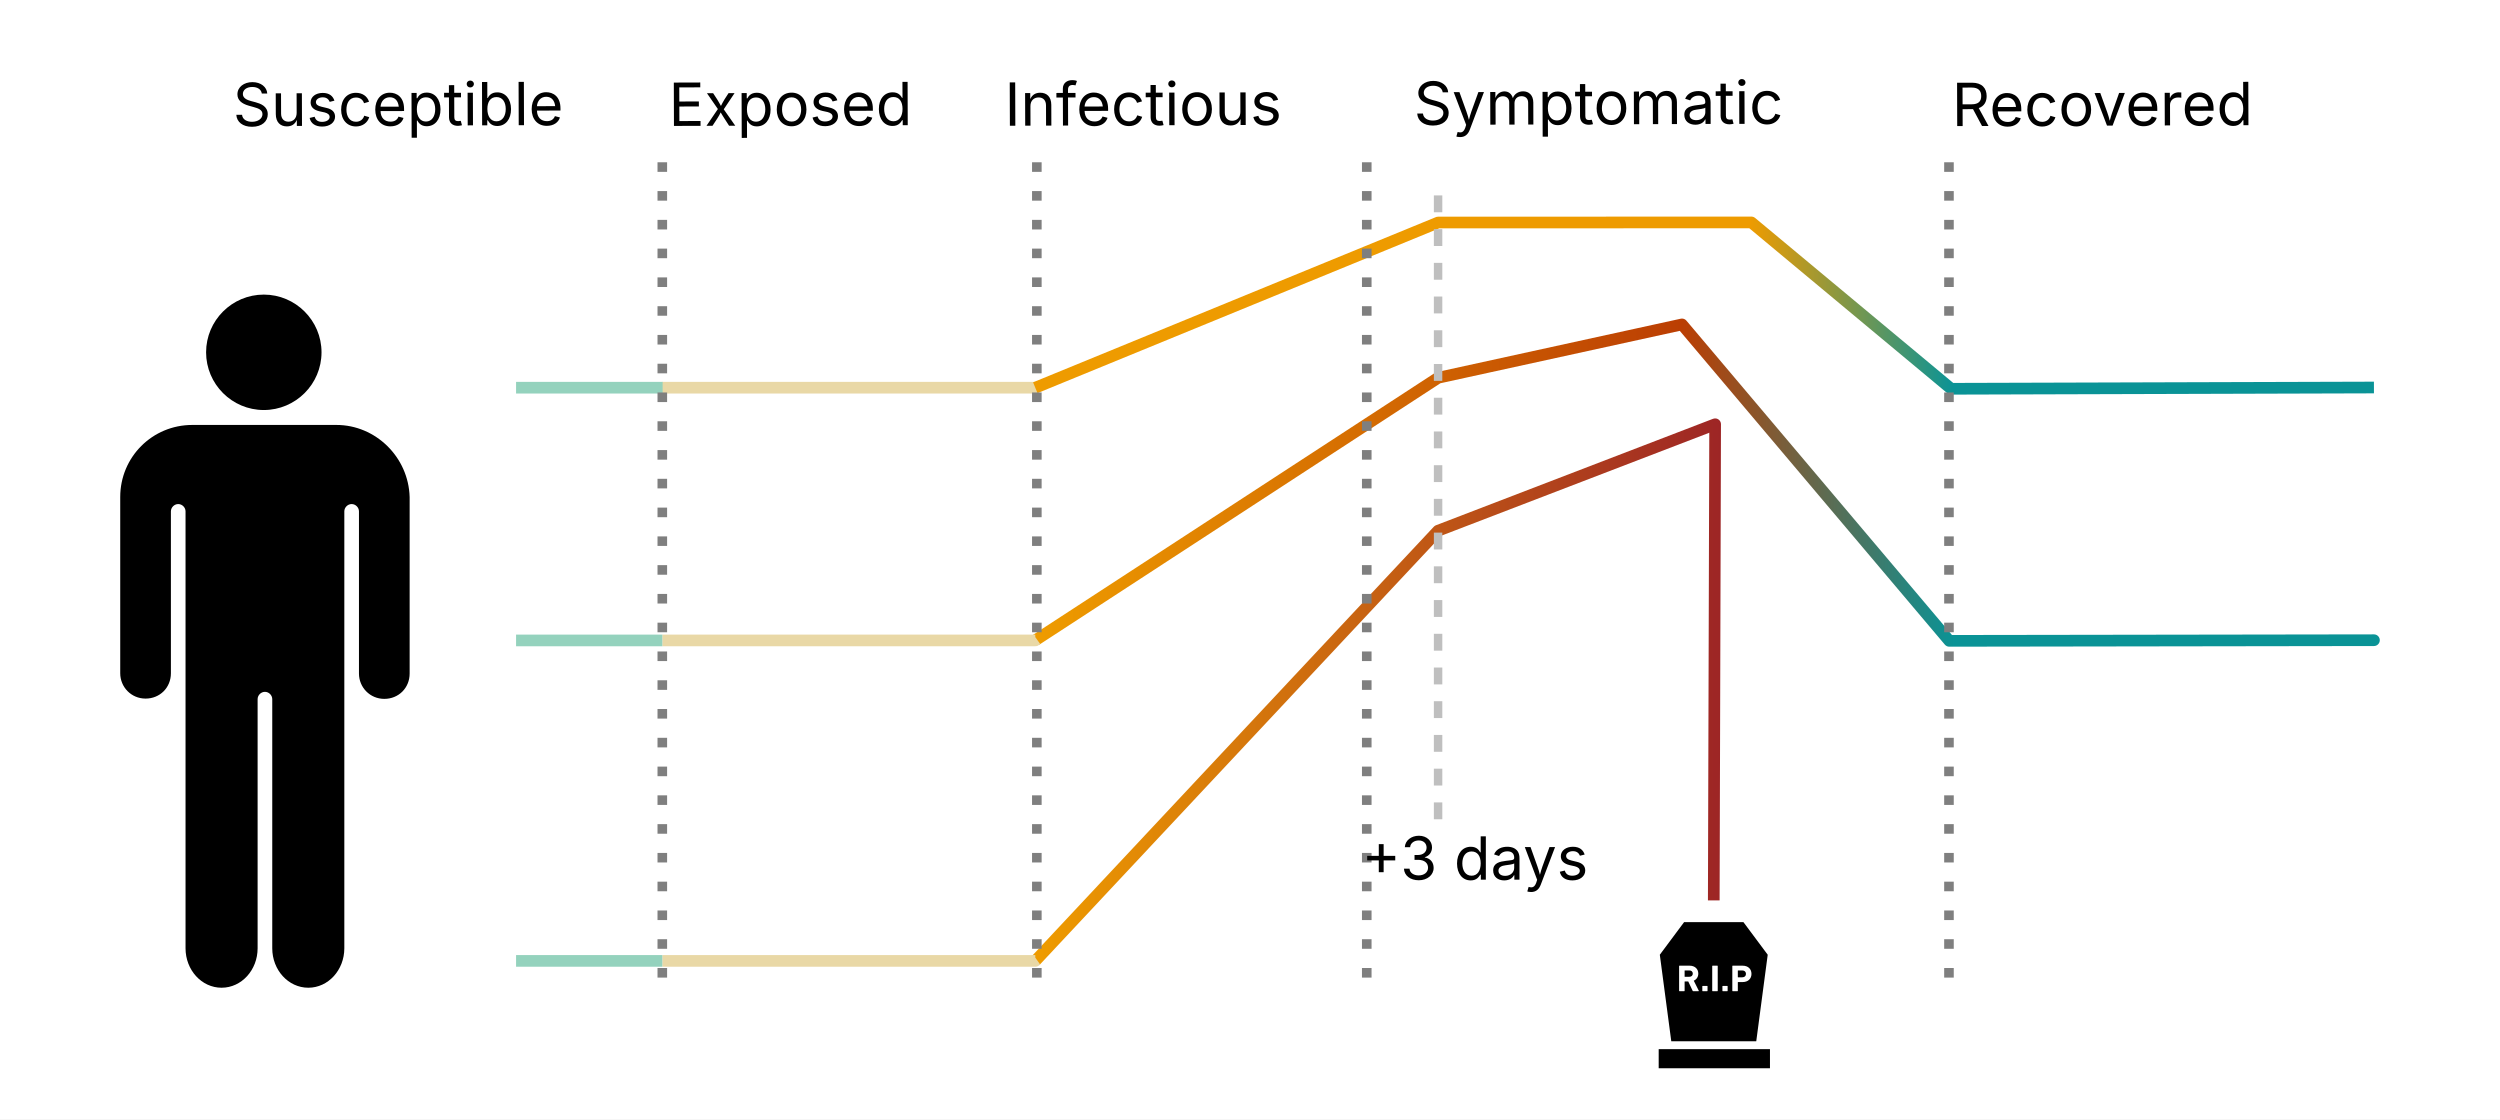
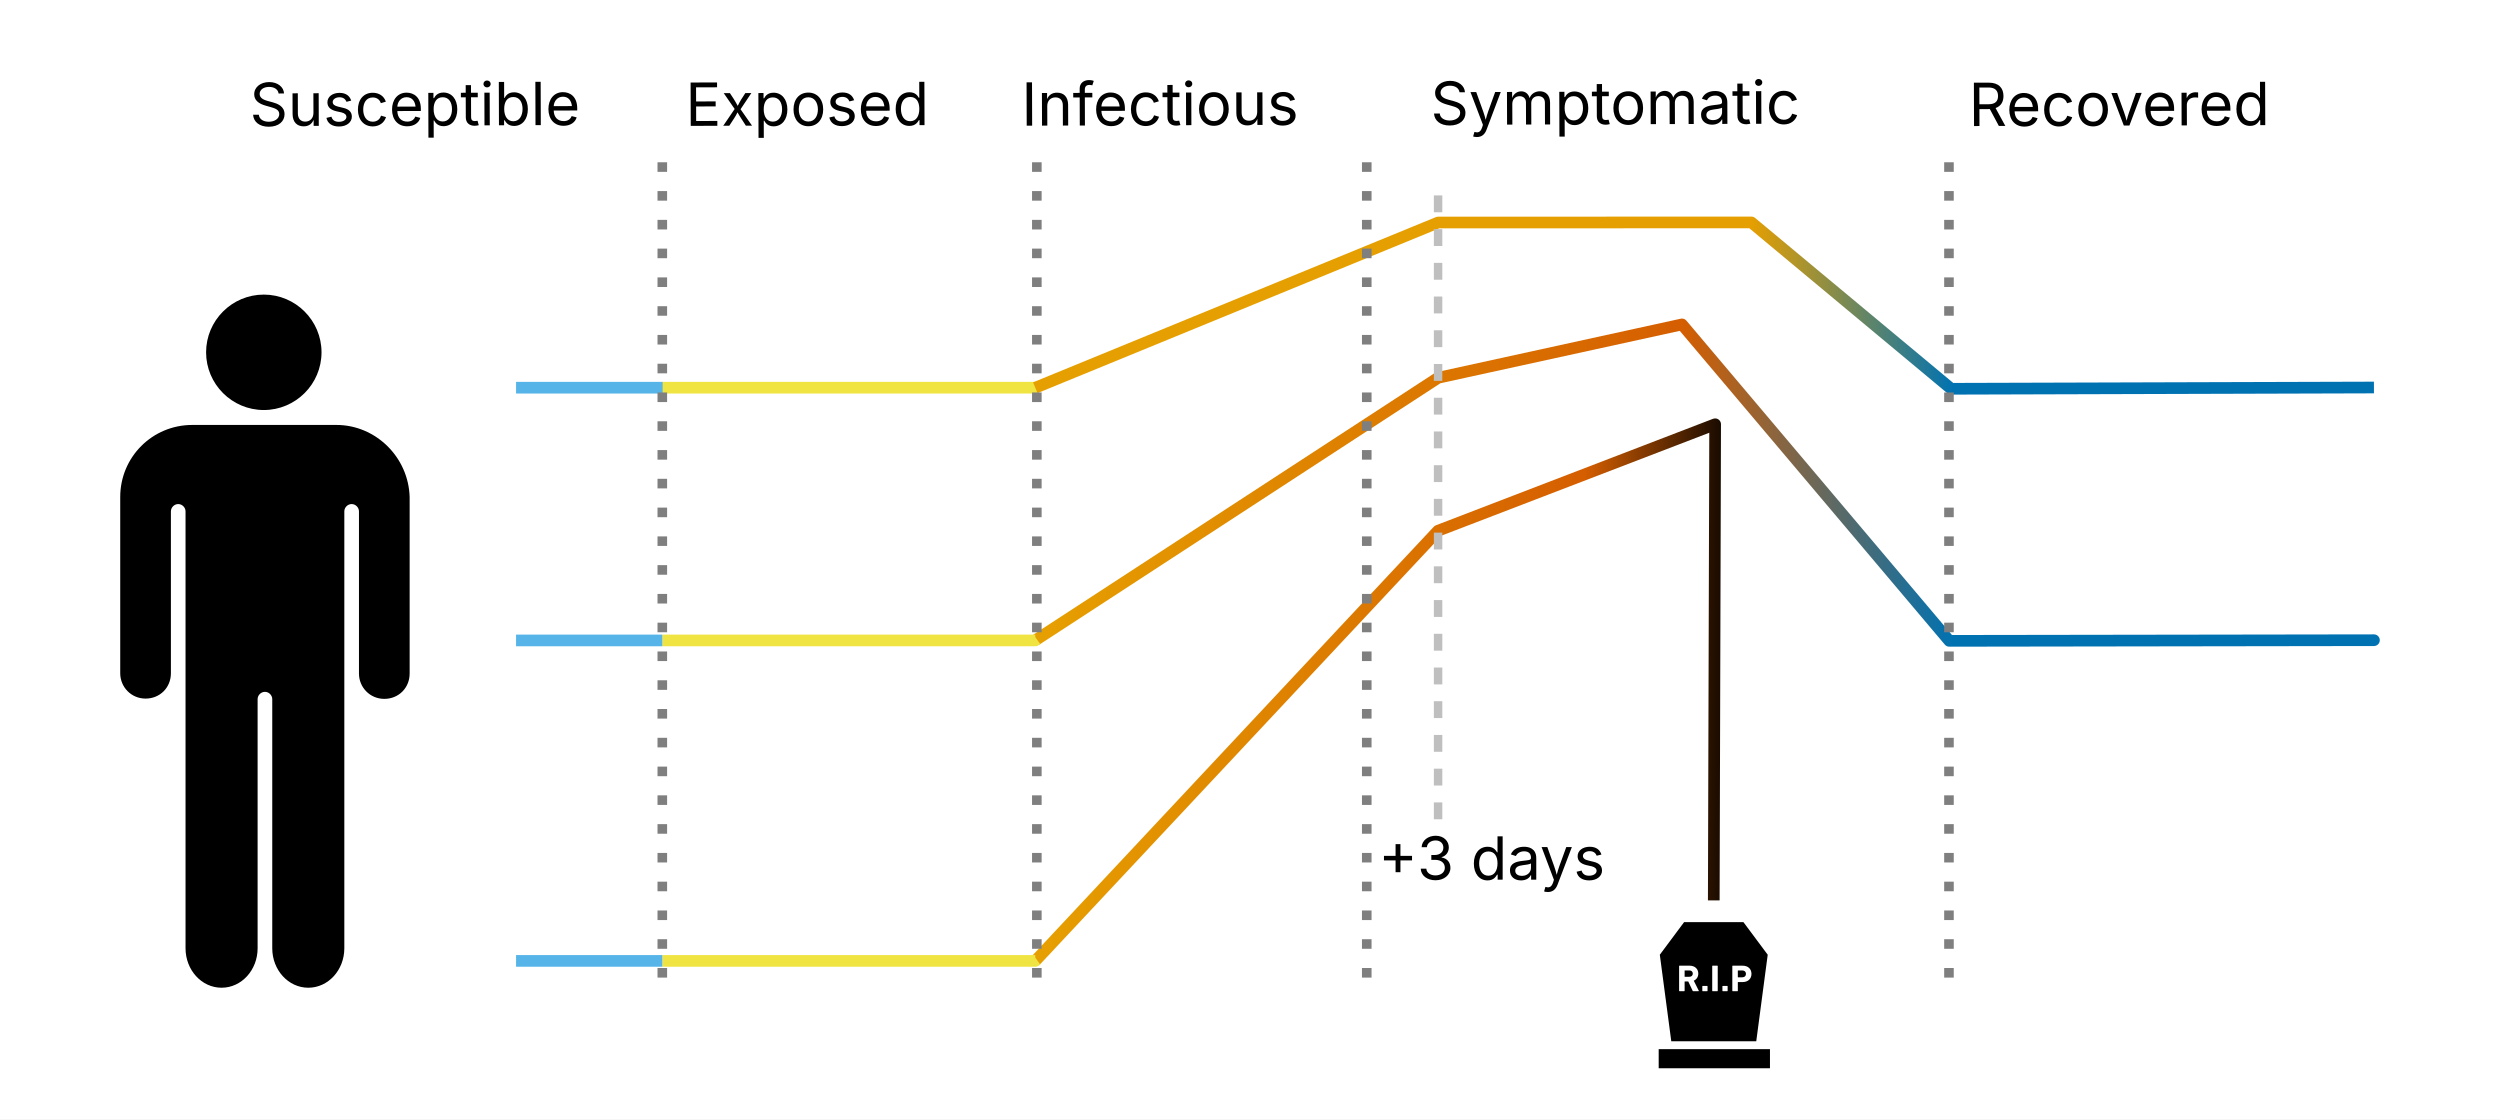
<svg xmlns="http://www.w3.org/2000/svg" xmlns:xlink="http://www.w3.org/1999/xlink" width="265.851mm" height="119.035mm" viewBox="0 0 265.851 119.035" version="1.1" id="svg1" xml:space="preserve">
  <defs id="defs1">
    <linearGradient id="linearGradient3">
-       <stop style="stop-color:#ee9b00;stop-opacity:1;" offset="0.534" id="stop3" />
-       <stop style="stop-color:#0a9396;stop-opacity:1;" offset="0.686" id="stop4" />
+       <stop style="stop-color:#e69f00;stop-opacity:1;" offset="0.534" id="stop3" />
+       <stop style="stop-color:#0072b2;stop-opacity:1;" offset="0.686" id="stop4" />
    </linearGradient>
    <linearGradient id="linearGradient15">
-       <stop style="stop-color:#ee9b00;stop-opacity:1;" offset="0" id="stop15" />
-       <stop style="stop-color:#9b2226;stop-opacity:1;" offset="1" id="stop16" />
+       <stop style="stop-color:#e69f00;stop-opacity:1;" offset="0" id="stop15" />
+       <stop style="stop-color:#d55e00;stop-opacity:1;" offset="0.779" id="stop1" />
+       <stop style="stop-color:#000000;stop-opacity:1;" offset="1" id="stop16" />
    </linearGradient>
    <linearGradient id="linearGradient11">
-       <stop style="stop-color:#ee9b00;stop-opacity:1;" offset="0" id="stop11" />
-       <stop style="stop-color:#bb3e03;stop-opacity:1;" offset="0.48" id="stop13" />
-       <stop style="stop-color:#0a9396;stop-opacity:1;" offset="0.685" id="stop12" />
+       <stop style="stop-color:#e69f00;stop-opacity:1;" offset="0" id="stop11" />
+       <stop style="stop-color:#d55e00;stop-opacity:1;" offset="0.48" id="stop13" />
+       <stop style="stop-color:#0072b2;stop-opacity:1;" offset="0.685" id="stop12" />
    </linearGradient>
    <linearGradient xlink:href="#linearGradient11" id="linearGradient12" x1="182.366" y1="50.939" x2="324.044" y2="50.939" gradientUnits="userSpaceOnUse" gradientTransform="translate(163.6405,17.71597)" />
    <linearGradient xlink:href="#linearGradient15" id="linearGradient16" x1="182.153" y1="80.999" x2="256.541" y2="80.999" gradientUnits="userSpaceOnUse" gradientTransform="translate(163.6405,17.71597)" />
    <linearGradient xlink:href="#linearGradient3" id="linearGradient4" x1="345.331" y1="45.91" x2="487.684" y2="45.91" gradientUnits="userSpaceOnUse" />
  </defs>
  <g id="layer1" transform="translate(-235.2384,-13.41208)">
-     <g id="g2">
-       <rect style="fill:#ffffff;stroke:none;stroke-width:0.357;stroke-linejoin:round;stroke-miterlimit:10" id="rect1" width="265.851" height="119.035" x="235.238" y="13.412" />
-       <path id="path2-1" style="fill:none;fill-opacity:1;stroke:url(#linearGradient12);stroke-width:1.241;stroke-linecap:round;stroke-linejoin:round;stroke-miterlimit:10;stroke-dasharray:none" d="m 345.496,81.397 42.669,-27.81 25.934,-5.677 28.428,33.651 45.158,-0.07" />
-       <path id="path4" style="fill:none;fill-opacity:1;stroke:#e9d8a6;stroke-width:1.241;stroke-linecap:round;stroke-linejoin:round;stroke-miterlimit:10;stroke-dasharray:none;stroke-opacity:1" d="m 305.703,54.642 h 39.629" />
-       <path id="path11" style="fill:none;fill-opacity:1;stroke:#e9d8a6;stroke-width:1.241;stroke-linecap:butt;stroke-linejoin:round;stroke-miterlimit:10;stroke-dasharray:none;stroke-opacity:1" d="m 305.669,81.515 39.663,-2e-6 0.165,-0.118" />
-       <path id="path13" style="fill:none;fill-opacity:1;stroke:#94d2bd;stroke-width:1.241;stroke-linejoin:round;stroke-miterlimit:10;stroke-dasharray:none;stroke-opacity:1" d="m 290.117,81.515 15.552,2e-6" />
-       <path id="path2-1-2" style="fill:none;fill-opacity:1;stroke:url(#linearGradient16);stroke-width:1.241;stroke-linejoin:round;stroke-miterlimit:10;stroke-dasharray:none" d="M 345.331,115.597 388.165,69.847 417.627,58.526 417.481,109.16" />
-       <path id="path15" style="fill:none;fill-opacity:1;stroke:#e9d8a6;stroke-width:1.241;stroke-linecap:butt;stroke-linejoin:round;stroke-miterlimit:10;stroke-dasharray:none;stroke-opacity:1" d="m 305.669,115.597 h 39.663 l 0.165,-0.118" />
-       <path id="path14" style="fill:none;fill-opacity:1;stroke:#94d2bd;stroke-width:1.241;stroke-linejoin:round;stroke-miterlimit:10;stroke-dasharray:none;stroke-opacity:1" d="m 290.117,115.597 h 15.552" />
-       <g style="fill:#000000" id="g1" transform="matrix(0.2993813,0,0,0.2993813,266.5549,43.27273)">
-         <path d="m -10.9,4.9 c 11.3,0 20.5,9.2 20.5,20.5 0,11.3 -9.2,20.5 -20.5,20.5 -11.3,0 -20.5,-9.2 -20.5,-20.5 0,-11.3 9.2,-20.5 20.5,-20.5 z m 25.8,46.3 h -51.2 c -14.2,0 -25.6,11.4 -25.6,25.6 v 62.6 c 0,4.9 3.9,9 9,9 5.1,0 9,-3.9 9,-9 V 81.9 c 0,-1.4 1.2,-2.6 2.6,-2.6 1.4,0 2.6,1.2 2.6,2.6 v 155.2 c 0,7.7 5.7,14 12.8,14 7.1,0 12.8,-6.3 12.8,-14 v -88.5 c 0,-1.4 1.2,-2.6 2.6,-2.6 1.4,0 2.6,1.2 2.6,2.6 v 88.5 c 0,7.7 5.7,14 12.8,14 7.1,0 12.8,-6.3 12.8,-14 V 81.9 c 0,-1.4 1.2,-2.6 2.6,-2.6 1.4,0 2.6,1.2 2.6,2.6 v 57.6 c 0,4.9 3.9,9 9,9 5.1,0 9,-3.9 9,-9 V 76.8 C 40.5,62.6 28.8,51.2 14.9,51.2 Z" id="path1" />
-       </g>
-       <path id="path5" style="fill:none;fill-opacity:1;stroke:url(#linearGradient4);stroke-width:1.241;stroke-linejoin:round;stroke-miterlimit:10;stroke-dasharray:none;stroke-opacity:1" d="M 345.331,54.642 388.165,37.075 421.482,37.065 442.722,54.755 487.684,54.62" />
-       <path id="path10" style="fill:none;fill-opacity:1;stroke:#94d2bd;stroke-width:1.241;stroke-linejoin:round;stroke-miterlimit:10;stroke-dasharray:none;stroke-opacity:1" d="m 290.117,54.642 h 15.586" />
-       <path style="fill:none;fill-opacity:1;stroke:#7f7f7f;stroke-width:1.02;stroke-linejoin:round;stroke-miterlimit:10;stroke-dasharray:1.02, 2.04;stroke-dashoffset:0;stroke-opacity:1" d="m 305.668,30.67 c 0,88.102 0,88.102 0,88.102" id="path3" />
-       <path style="fill:none;fill-opacity:1;stroke:#7f7f7f;stroke-width:1.02;stroke-linejoin:round;stroke-miterlimit:10;stroke-dasharray:1.02, 2.04;stroke-dashoffset:0;stroke-opacity:1" d="m 345.496,30.67 c 0,88.102 0,88.102 0,88.102" id="path3-2" />
-       <path style="fill:none;fill-opacity:1;stroke:#7f7f7f;stroke-width:1.02;stroke-linejoin:round;stroke-miterlimit:10;stroke-dasharray:1.02, 2.04;stroke-dashoffset:0;stroke-opacity:1" d="m 380.58,30.67 c 0,88.102 0,88.102 0,88.102" id="path3-2-6" />
-       <path style="fill:none;fill-opacity:1;stroke:#bfbfbf;stroke-width:0.897;stroke-linejoin:round;stroke-miterlimit:10;stroke-dasharray:1.793, 1.793;stroke-dashoffset:0;stroke-opacity:1" d="m 388.165,34.191 c 0,68.07 0,68.07 0,68.07" id="path3-2-6-2" />
-       <path style="fill:none;fill-opacity:1;stroke:#7f7f7f;stroke-width:1.02;stroke-linejoin:round;stroke-miterlimit:10;stroke-dasharray:1.02, 2.04;stroke-dashoffset:0;stroke-opacity:1" d="m 442.492,30.67 c 0,88.102 0,88.102 0,88.102" id="path3-2-6-5" />
-       <text xml:space="preserve" style="font-style:normal;font-variant:normal;font-weight:normal;font-stretch:normal;font-size:6.35px;font-family:Inter;-inkscape-font-specification:'Inter, Normal';font-variant-ligatures:normal;font-variant-caps:normal;font-variant-numeric:normal;font-variant-east-asian:normal;text-align:center;writing-mode:lr-tb;direction:ltr;text-anchor:middle;fill:none;fill-opacity:1;stroke:#7f7f7f;stroke-width:1.058;stroke-linejoin:round;stroke-miterlimit:10;stroke-dasharray:none;stroke-dashoffset:0;stroke-opacity:1" x="362.974" y="27.874" id="text3" transform="rotate(-0.18262)">
-         <tspan style="font-style:normal;font-variant:normal;font-weight:normal;font-stretch:normal;font-size:6.35px;font-family:Inter;-inkscape-font-specification:'Inter, Normal';font-variant-ligatures:normal;font-variant-caps:normal;font-variant-numeric:normal;font-variant-east-asian:normal;fill:#000000;fill-opacity:1;stroke:none;stroke-width:1.058;stroke-dasharray:none" x="362.974" y="27.874" id="tspan5">Infectious</tspan>
-       </text>
-       <text xml:space="preserve" style="font-style:normal;font-variant:normal;font-weight:normal;font-stretch:normal;font-size:6.35px;font-family:Inter;-inkscape-font-specification:'Inter, Normal';font-variant-ligatures:normal;font-variant-caps:normal;font-variant-numeric:normal;font-variant-east-asian:normal;text-align:center;writing-mode:lr-tb;direction:ltr;text-anchor:middle;fill:none;fill-opacity:1;stroke:#7f7f7f;stroke-width:1.058;stroke-linejoin:round;stroke-miterlimit:10;stroke-dasharray:none;stroke-dashoffset:0;stroke-opacity:1" x="325.469" y="27.781" id="text3-6" transform="rotate(-0.18262)">
-         <tspan style="font-style:normal;font-variant:normal;font-weight:normal;font-stretch:normal;font-size:6.35px;font-family:Inter;-inkscape-font-specification:'Inter, Normal';font-variant-ligatures:normal;font-variant-caps:normal;font-variant-numeric:normal;font-variant-east-asian:normal;fill:#000000;fill-opacity:1;stroke:none;stroke-width:1.058;stroke-dasharray:none" x="325.469" y="27.781" id="tspan6">Exposed</tspan>
-       </text>
-       <text xml:space="preserve" style="font-style:normal;font-variant:normal;font-weight:normal;font-stretch:normal;font-size:6.35px;font-family:Inter;-inkscape-font-specification:'Inter, Normal';font-variant-ligatures:normal;font-variant-caps:normal;font-variant-numeric:normal;font-variant-east-asian:normal;text-align:center;writing-mode:lr-tb;direction:ltr;text-anchor:middle;fill:none;fill-opacity:1;stroke:#7f7f7f;stroke-width:1.058;stroke-linejoin:round;stroke-miterlimit:10;stroke-dasharray:none;stroke-dashoffset:0;stroke-opacity:1" x="283.749" y="27.65" id="text3-6-5" transform="rotate(-0.18262)">
-         <tspan style="font-style:normal;font-variant:normal;font-weight:normal;font-stretch:normal;font-size:6.35px;font-family:Inter;-inkscape-font-specification:'Inter, Normal';font-variant-ligatures:normal;font-variant-caps:normal;font-variant-numeric:normal;font-variant-east-asian:normal;fill:#000000;fill-opacity:1;stroke:none;stroke-width:1.058;stroke-dasharray:none" x="283.749" y="27.65" id="tspan6-2">Susceptible</tspan>
-       </text>
-       <text xml:space="preserve" style="font-style:normal;font-variant:normal;font-weight:normal;font-stretch:normal;font-size:6.35px;font-family:Inter;-inkscape-font-specification:'Inter, Normal';font-variant-ligatures:normal;font-variant-caps:normal;font-variant-numeric:normal;font-variant-east-asian:normal;text-align:center;writing-mode:lr-tb;direction:ltr;text-anchor:middle;fill:none;fill-opacity:1;stroke:#7f7f7f;stroke-width:1.058;stroke-linejoin:round;stroke-miterlimit:10;stroke-dasharray:none;stroke-dashoffset:0;stroke-opacity:1" x="411.399" y="27.922" id="text3-1" transform="rotate(-0.18262)">
-         <tspan style="font-style:normal;font-variant:normal;font-weight:normal;font-stretch:normal;font-size:6.35px;font-family:Inter;-inkscape-font-specification:'Inter, Normal';font-variant-ligatures:normal;font-variant-caps:normal;font-variant-numeric:normal;font-variant-east-asian:normal;fill:#000000;fill-opacity:1;stroke:none;stroke-width:1.058;stroke-dasharray:none" x="411.399" y="27.922" id="tspan5-8">Symptomatic</tspan>
-       </text>
-       <text xml:space="preserve" style="font-style:normal;font-variant:normal;font-weight:normal;font-stretch:normal;font-size:6.35px;font-family:Inter;-inkscape-font-specification:'Inter, Normal';font-variant-ligatures:normal;font-variant-caps:normal;font-variant-numeric:normal;font-variant-east-asian:normal;text-align:center;writing-mode:lr-tb;direction:ltr;text-anchor:middle;fill:none;fill-opacity:1;stroke:#7f7f7f;stroke-width:1.058;stroke-linejoin:round;stroke-miterlimit:10;stroke-dasharray:none;stroke-dashoffset:0;stroke-opacity:1" x="464.986" y="28.235" id="text3-1-3" transform="rotate(-0.18262)">
-         <tspan style="font-style:normal;font-variant:normal;font-weight:normal;font-stretch:normal;font-size:6.35px;font-family:Inter;-inkscape-font-specification:'Inter, Normal';font-variant-ligatures:normal;font-variant-caps:normal;font-variant-numeric:normal;font-variant-east-asian:normal;fill:#000000;fill-opacity:1;stroke:none;stroke-width:1.058;stroke-dasharray:none" x="464.986" y="28.235" id="tspan5-8-3">Recovered</tspan>
-       </text>
-       <text xml:space="preserve" style="font-size:6.35px;font-family:Inter;-inkscape-font-specification:'Inter, Normal';text-align:center;writing-mode:lr-tb;direction:ltr;text-anchor:middle;fill:#000000;stroke:#0a9396;stroke-width:1;stroke-linecap:round;stroke-linejoin:round" x="398.325" y="106.956" id="text1">
-         <tspan id="tspan1" style="font-style:normal;font-variant:normal;font-weight:normal;font-stretch:normal;font-size:6.35px;font-family:Inter;-inkscape-font-specification:'Inter, @opsz=32';font-variant-ligatures:normal;font-variant-caps:normal;font-variant-numeric:normal;font-variant-east-asian:normal;font-variation-settings:'opsz' 32;stroke:none;stroke-width:1" x="398.325" y="106.956">+3 days</tspan>
-       </text>
-       <g id="g3" transform="matrix(0.03034822,0,0,0.03034822,409.7713,111.4726)">
-         <rect x="61.046" y="445.046" class="st0" width="389.908" height="66.954" id="rect1-8" />
-         <path class="st0" d="m 168.453,191.47 c 7.362,0 12.092,-4.339 12.092,-11.17 0,-6.7 -4.73,-11.031 -12.092,-11.031 h -15.762 c -0.523,0 -0.784,0.262 -0.784,0.784 v 20.631 c 0,0.523 0.261,0.785 0.784,0.785 h 15.762 z" id="path1-2" />
-         <path class="st0" d="m 353.861,193.308 c 8.146,0 13.007,-4.731 13.007,-11.954 0,-7.223 -4.861,-12.085 -13.007,-12.085 h -14.716 c -0.523,0 -0.785,0.262 -0.785,0.784 v 22.47 c 0,0.523 0.262,0.784 0.785,0.784 h 14.716 z" id="path2" />
-         <path class="st0" d="M 402.907,417.477 443.077,114.215 358.007,0 H 150.054 L 64.985,114.215 105.154,417.477 Z M 319.046,153.9 c 0,-0.792 0.523,-1.315 1.315,-1.315 h 34.677 c 19.446,0 31.138,11.692 31.138,28.77 0,16.815 -11.823,28.638 -31.138,28.638 h -15.892 c -0.523,0 -0.785,0.262 -0.785,0.785 v 29.824 c 0,0.792 -0.531,1.315 -1.315,1.315 h -16.685 c -0.792,0 -1.315,-0.523 -1.315,-1.315 z m -34.685,70.939 c 0,-0.792 0.523,-1.315 1.308,-1.315 h 15.638 c 0.784,0 1.315,0.523 1.315,1.315 v 15.762 c 0,0.792 -0.531,1.315 -1.315,1.315 h -15.638 c -0.785,0 -1.308,-0.523 -1.308,-1.315 z M 248.615,153.9 c 0,-0.792 0.523,-1.315 1.315,-1.315 h 16.685 c 0.785,0 1.315,0.523 1.315,1.315 v 86.701 c 0,0.792 -0.53,1.315 -1.315,1.315 H 249.93 c -0.792,0 -1.315,-0.523 -1.315,-1.315 z m -34.685,70.939 c 0,-0.792 0.523,-1.315 1.308,-1.315 h 15.638 c 0.784,0 1.315,0.523 1.315,1.315 v 15.762 c 0,0.792 -0.531,1.315 -1.315,1.315 h -15.638 c -0.785,0 -1.308,-0.523 -1.308,-1.315 z M 132.592,153.9 c 0,-0.792 0.523,-1.315 1.316,-1.315 h 35.6 c 18.262,0 30.346,11.431 30.346,27.716 0,11.431 -6.046,20.5 -15.892,24.83 l 17.6,35.208 c 0.392,0.792 0,1.577 -0.915,1.577 h -18.662 c -1.177,0 -1.569,-0.392 -1.969,-1.315 l -15.369,-32.708 h -11.954 c -0.523,0 -0.784,0.262 -0.784,0.785 v 31.924 c 0,0.792 -0.531,1.315 -1.316,1.315 h -16.684 c -0.792,0 -1.316,-0.523 -1.316,-1.315 V 153.9 Z" id="path3-4" />
-       </g>
+     <rect style="fill:#ffffff;stroke:none;stroke-width:0.357;stroke-linejoin:round;stroke-miterlimit:10" id="rect1" width="265.851" height="119.035" x="235.238" y="13.412" />
+     <path id="path2-1" style="fill:none;fill-opacity:1;stroke:url(#linearGradient12);stroke-width:1.241;stroke-linecap:round;stroke-linejoin:round;stroke-miterlimit:10;stroke-dasharray:none" d="m 345.496,81.397 42.669,-27.81 25.934,-5.677 28.428,33.651 45.158,-0.07" />
+     <path id="path4" style="fill:none;fill-opacity:1;stroke:#f0e442;stroke-width:1.241;stroke-linecap:round;stroke-linejoin:round;stroke-miterlimit:10;stroke-dasharray:none;stroke-opacity:1" d="m 305.703,54.642 h 39.629" />
+     <path id="path11" style="fill:none;fill-opacity:1;stroke:#f0e442;stroke-width:1.241;stroke-linecap:butt;stroke-linejoin:round;stroke-miterlimit:10;stroke-dasharray:none;stroke-opacity:1" d="m 305.669,81.515 39.663,-2e-6 0.165,-0.118" />
+     <path id="path13" style="fill:none;fill-opacity:1;stroke:#56b4e9;stroke-width:1.241;stroke-linejoin:round;stroke-miterlimit:10;stroke-dasharray:none;stroke-opacity:1" d="m 290.117,81.515 15.552,2e-6" />
+     <path id="path2-1-2" style="fill:none;fill-opacity:1;stroke:url(#linearGradient16);stroke-width:1.241;stroke-linejoin:round;stroke-miterlimit:10;stroke-dasharray:none" d="M 345.331,115.597 388.165,69.847 417.627,58.526 417.481,109.16" />
+     <path id="path15" style="fill:none;fill-opacity:1;stroke:#f0e442;stroke-width:1.241;stroke-linecap:butt;stroke-linejoin:round;stroke-miterlimit:10;stroke-dasharray:none;stroke-opacity:1" d="m 305.669,115.597 h 39.663 l 0.165,-0.118" />
+     <path id="path14" style="fill:none;fill-opacity:1;stroke:#56b4e9;stroke-width:1.241;stroke-linejoin:round;stroke-miterlimit:10;stroke-dasharray:none;stroke-opacity:1" d="m 290.117,115.597 h 15.552" />
+     <g style="fill:#000000" id="g1" transform="matrix(0.2993813,0,0,0.2993813,266.5549,43.27273)">
+       <path d="m -10.9,4.9 c 11.3,0 20.5,9.2 20.5,20.5 0,11.3 -9.2,20.5 -20.5,20.5 -11.3,0 -20.5,-9.2 -20.5,-20.5 0,-11.3 9.2,-20.5 20.5,-20.5 z m 25.8,46.3 h -51.2 c -14.2,0 -25.6,11.4 -25.6,25.6 v 62.6 c 0,4.9 3.9,9 9,9 5.1,0 9,-3.9 9,-9 V 81.9 c 0,-1.4 1.2,-2.6 2.6,-2.6 1.4,0 2.6,1.2 2.6,2.6 v 155.2 c 0,7.7 5.7,14 12.8,14 7.1,0 12.8,-6.3 12.8,-14 v -88.5 c 0,-1.4 1.2,-2.6 2.6,-2.6 1.4,0 2.6,1.2 2.6,2.6 v 88.5 c 0,7.7 5.7,14 12.8,14 7.1,0 12.8,-6.3 12.8,-14 V 81.9 c 0,-1.4 1.2,-2.6 2.6,-2.6 1.4,0 2.6,1.2 2.6,2.6 v 57.6 c 0,4.9 3.9,9 9,9 5.1,0 9,-3.9 9,-9 V 76.8 C 40.5,62.6 28.8,51.2 14.9,51.2 Z" id="path1" />
+     </g>
+     <path id="path5" style="fill:none;fill-opacity:1;stroke:url(#linearGradient4);stroke-width:1.241;stroke-linejoin:round;stroke-miterlimit:10;stroke-dasharray:none;stroke-opacity:1" d="M 345.331,54.642 388.165,37.075 421.482,37.065 442.722,54.755 487.684,54.62" />
+     <path id="path10" style="fill:none;fill-opacity:1;stroke:#56b4e9;stroke-width:1.241;stroke-linejoin:round;stroke-miterlimit:10;stroke-dasharray:none;stroke-opacity:1" d="m 290.117,54.642 h 15.586" />
+     <path style="fill:none;fill-opacity:1;stroke:#7f7f7f;stroke-width:1.02;stroke-linejoin:round;stroke-miterlimit:10;stroke-dasharray:1.02, 2.04;stroke-dashoffset:0;stroke-opacity:1" d="m 305.668,30.67 c 0,88.102 0,88.102 0,88.102" id="path3" />
+     <path style="fill:none;fill-opacity:1;stroke:#7f7f7f;stroke-width:1.02;stroke-linejoin:round;stroke-miterlimit:10;stroke-dasharray:1.02, 2.04;stroke-dashoffset:0;stroke-opacity:1" d="m 345.496,30.67 c 0,88.102 0,88.102 0,88.102" id="path3-2" />
+     <path style="fill:none;fill-opacity:1;stroke:#7f7f7f;stroke-width:1.02;stroke-linejoin:round;stroke-miterlimit:10;stroke-dasharray:1.02, 2.04;stroke-dashoffset:0;stroke-opacity:1" d="m 380.58,30.67 c 0,88.102 0,88.102 0,88.102" id="path3-2-6" />
+     <path style="fill:none;fill-opacity:1;stroke:#bfbfbf;stroke-width:0.897;stroke-linejoin:round;stroke-miterlimit:10;stroke-dasharray:1.793, 1.793;stroke-dashoffset:0;stroke-opacity:1" d="m 388.165,34.191 c 0,68.07 0,68.07 0,68.07" id="path3-2-6-2" />
+     <path style="fill:none;fill-opacity:1;stroke:#7f7f7f;stroke-width:1.02;stroke-linejoin:round;stroke-miterlimit:10;stroke-dasharray:1.02, 2.04;stroke-dashoffset:0;stroke-opacity:1" d="m 442.492,30.67 c 0,88.102 0,88.102 0,88.102" id="path3-2-6-5" />
+     <text xml:space="preserve" style="font-style:normal;font-variant:normal;font-weight:normal;font-stretch:normal;font-size:6.35px;font-family:Inter;-inkscape-font-specification:'Inter, Normal';font-variant-ligatures:normal;font-variant-caps:normal;font-variant-numeric:normal;font-variant-east-asian:normal;text-align:center;writing-mode:lr-tb;direction:ltr;text-anchor:middle;fill:none;fill-opacity:1;stroke:#7f7f7f;stroke-width:1.058;stroke-linejoin:round;stroke-miterlimit:10;stroke-dasharray:none;stroke-dashoffset:0;stroke-opacity:1" x="362.974" y="27.874" id="text3" transform="rotate(-0.18262)">
+       <tspan style="font-style:normal;font-variant:normal;font-weight:normal;font-stretch:normal;font-size:6.35px;font-family:Inter;-inkscape-font-specification:'Inter, Normal';font-variant-ligatures:normal;font-variant-caps:normal;font-variant-numeric:normal;font-variant-east-asian:normal;fill:#000000;fill-opacity:1;stroke:none;stroke-width:1.058;stroke-dasharray:none" x="362.974" y="27.874" id="tspan5">Infectious</tspan>
+     </text>
+     <text xml:space="preserve" style="font-style:normal;font-variant:normal;font-weight:normal;font-stretch:normal;font-size:6.35px;font-family:Inter;-inkscape-font-specification:'Inter, Normal';font-variant-ligatures:normal;font-variant-caps:normal;font-variant-numeric:normal;font-variant-east-asian:normal;text-align:center;writing-mode:lr-tb;direction:ltr;text-anchor:middle;fill:none;fill-opacity:1;stroke:#7f7f7f;stroke-width:1.058;stroke-linejoin:round;stroke-miterlimit:10;stroke-dasharray:none;stroke-dashoffset:0;stroke-opacity:1" x="325.469" y="27.781" id="text3-6" transform="rotate(-0.18262)">
+       <tspan style="font-style:normal;font-variant:normal;font-weight:normal;font-stretch:normal;font-size:6.35px;font-family:Inter;-inkscape-font-specification:'Inter, Normal';font-variant-ligatures:normal;font-variant-caps:normal;font-variant-numeric:normal;font-variant-east-asian:normal;fill:#000000;fill-opacity:1;stroke:none;stroke-width:1.058;stroke-dasharray:none" x="325.469" y="27.781" id="tspan6">Exposed</tspan>
+     </text>
+     <text xml:space="preserve" style="font-style:normal;font-variant:normal;font-weight:normal;font-stretch:normal;font-size:6.35px;font-family:Inter;-inkscape-font-specification:'Inter, Normal';font-variant-ligatures:normal;font-variant-caps:normal;font-variant-numeric:normal;font-variant-east-asian:normal;text-align:center;writing-mode:lr-tb;direction:ltr;text-anchor:middle;fill:none;fill-opacity:1;stroke:#7f7f7f;stroke-width:1.058;stroke-linejoin:round;stroke-miterlimit:10;stroke-dasharray:none;stroke-dashoffset:0;stroke-opacity:1" x="283.749" y="27.65" id="text3-6-5" transform="rotate(-0.18262)">
+       <tspan style="font-style:normal;font-variant:normal;font-weight:normal;font-stretch:normal;font-size:6.35px;font-family:Inter;-inkscape-font-specification:'Inter, Normal';font-variant-ligatures:normal;font-variant-caps:normal;font-variant-numeric:normal;font-variant-east-asian:normal;fill:#000000;fill-opacity:1;stroke:none;stroke-width:1.058;stroke-dasharray:none" x="283.749" y="27.65" id="tspan6-2">Susceptible</tspan>
+     </text>
+     <text xml:space="preserve" style="font-style:normal;font-variant:normal;font-weight:normal;font-stretch:normal;font-size:6.35px;font-family:Inter;-inkscape-font-specification:'Inter, Normal';font-variant-ligatures:normal;font-variant-caps:normal;font-variant-numeric:normal;font-variant-east-asian:normal;text-align:center;writing-mode:lr-tb;direction:ltr;text-anchor:middle;fill:none;fill-opacity:1;stroke:#7f7f7f;stroke-width:1.058;stroke-linejoin:round;stroke-miterlimit:10;stroke-dasharray:none;stroke-dashoffset:0;stroke-opacity:1" x="411.399" y="27.922" id="text3-1" transform="rotate(-0.18262)">
+       <tspan style="font-style:normal;font-variant:normal;font-weight:normal;font-stretch:normal;font-size:6.35px;font-family:Inter;-inkscape-font-specification:'Inter, Normal';font-variant-ligatures:normal;font-variant-caps:normal;font-variant-numeric:normal;font-variant-east-asian:normal;fill:#000000;fill-opacity:1;stroke:none;stroke-width:1.058;stroke-dasharray:none" x="411.399" y="27.922" id="tspan5-8">Symptomatic</tspan>
+     </text>
+     <text xml:space="preserve" style="font-style:normal;font-variant:normal;font-weight:normal;font-stretch:normal;font-size:6.35px;font-family:Inter;-inkscape-font-specification:'Inter, Normal';font-variant-ligatures:normal;font-variant-caps:normal;font-variant-numeric:normal;font-variant-east-asian:normal;text-align:center;writing-mode:lr-tb;direction:ltr;text-anchor:middle;fill:none;fill-opacity:1;stroke:#7f7f7f;stroke-width:1.058;stroke-linejoin:round;stroke-miterlimit:10;stroke-dasharray:none;stroke-dashoffset:0;stroke-opacity:1" x="464.986" y="28.235" id="text3-1-3" transform="rotate(-0.18262)">
+       <tspan style="font-style:normal;font-variant:normal;font-weight:normal;font-stretch:normal;font-size:6.35px;font-family:Inter;-inkscape-font-specification:'Inter, Normal';font-variant-ligatures:normal;font-variant-caps:normal;font-variant-numeric:normal;font-variant-east-asian:normal;fill:#000000;fill-opacity:1;stroke:none;stroke-width:1.058;stroke-dasharray:none" x="464.986" y="28.235" id="tspan5-8-3">Recovered</tspan>
+     </text>
+     <text xml:space="preserve" style="font-size:6.35px;font-family:Inter;-inkscape-font-specification:'Inter, Normal';text-align:center;writing-mode:lr-tb;direction:ltr;text-anchor:middle;fill:#000000;stroke:#0a9396;stroke-width:1;stroke-linecap:round;stroke-linejoin:round" x="398.325" y="106.956" id="text1">
+       <tspan id="tspan1" style="font-style:normal;font-variant:normal;font-weight:normal;font-stretch:normal;font-size:6.35px;font-family:Inter;-inkscape-font-specification:'Inter, @opsz=32';font-variant-ligatures:normal;font-variant-caps:normal;font-variant-numeric:normal;font-variant-east-asian:normal;font-variation-settings:'opsz' 32;stroke:none;stroke-width:1" x="398.325" y="106.956">+3 days</tspan>
+     </text>
+     <g id="g3" transform="matrix(0.03034822,0,0,0.03034822,409.7713,111.4726)">
+       <rect x="61.046" y="445.046" class="st0" width="389.908" height="66.954" id="rect1-8" />
+       <path class="st0" d="m 168.453,191.47 c 7.362,0 12.092,-4.339 12.092,-11.17 0,-6.7 -4.73,-11.031 -12.092,-11.031 h -15.762 c -0.523,0 -0.784,0.262 -0.784,0.784 v 20.631 c 0,0.523 0.261,0.785 0.784,0.785 h 15.762 z" id="path1-2" />
+       <path class="st0" d="m 353.861,193.308 c 8.146,0 13.007,-4.731 13.007,-11.954 0,-7.223 -4.861,-12.085 -13.007,-12.085 h -14.716 c -0.523,0 -0.785,0.262 -0.785,0.784 v 22.47 c 0,0.523 0.262,0.784 0.785,0.784 h 14.716 z" id="path2" />
+       <path class="st0" d="M 402.907,417.477 443.077,114.215 358.007,0 H 150.054 L 64.985,114.215 105.154,417.477 Z M 319.046,153.9 c 0,-0.792 0.523,-1.315 1.315,-1.315 h 34.677 c 19.446,0 31.138,11.692 31.138,28.77 0,16.815 -11.823,28.638 -31.138,28.638 h -15.892 c -0.523,0 -0.785,0.262 -0.785,0.785 v 29.824 c 0,0.792 -0.531,1.315 -1.315,1.315 h -16.685 c -0.792,0 -1.315,-0.523 -1.315,-1.315 z m -34.685,70.939 c 0,-0.792 0.523,-1.315 1.308,-1.315 h 15.638 c 0.784,0 1.315,0.523 1.315,1.315 v 15.762 c 0,0.792 -0.531,1.315 -1.315,1.315 h -15.638 c -0.785,0 -1.308,-0.523 -1.308,-1.315 z M 248.615,153.9 c 0,-0.792 0.523,-1.315 1.315,-1.315 h 16.685 c 0.785,0 1.315,0.523 1.315,1.315 v 86.701 c 0,0.792 -0.53,1.315 -1.315,1.315 H 249.93 c -0.792,0 -1.315,-0.523 -1.315,-1.315 z m -34.685,70.939 c 0,-0.792 0.523,-1.315 1.308,-1.315 h 15.638 c 0.784,0 1.315,0.523 1.315,1.315 v 15.762 c 0,0.792 -0.531,1.315 -1.315,1.315 h -15.638 c -0.785,0 -1.308,-0.523 -1.308,-1.315 z M 132.592,153.9 c 0,-0.792 0.523,-1.315 1.316,-1.315 h 35.6 c 18.262,0 30.346,11.431 30.346,27.716 0,11.431 -6.046,20.5 -15.892,24.83 l 17.6,35.208 c 0.392,0.792 0,1.577 -0.915,1.577 h -18.662 c -1.177,0 -1.569,-0.392 -1.969,-1.315 l -15.369,-32.708 h -11.954 c -0.523,0 -0.784,0.262 -0.784,0.785 v 31.924 c 0,0.792 -0.531,1.315 -1.316,1.315 h -16.684 c -0.792,0 -1.316,-0.523 -1.316,-1.315 V 153.9 Z" id="path3-4" />
    </g>
  </g>
  <style type="text/css" id="style1">
	.st0{fill:#000000;}
</style>
</svg>
